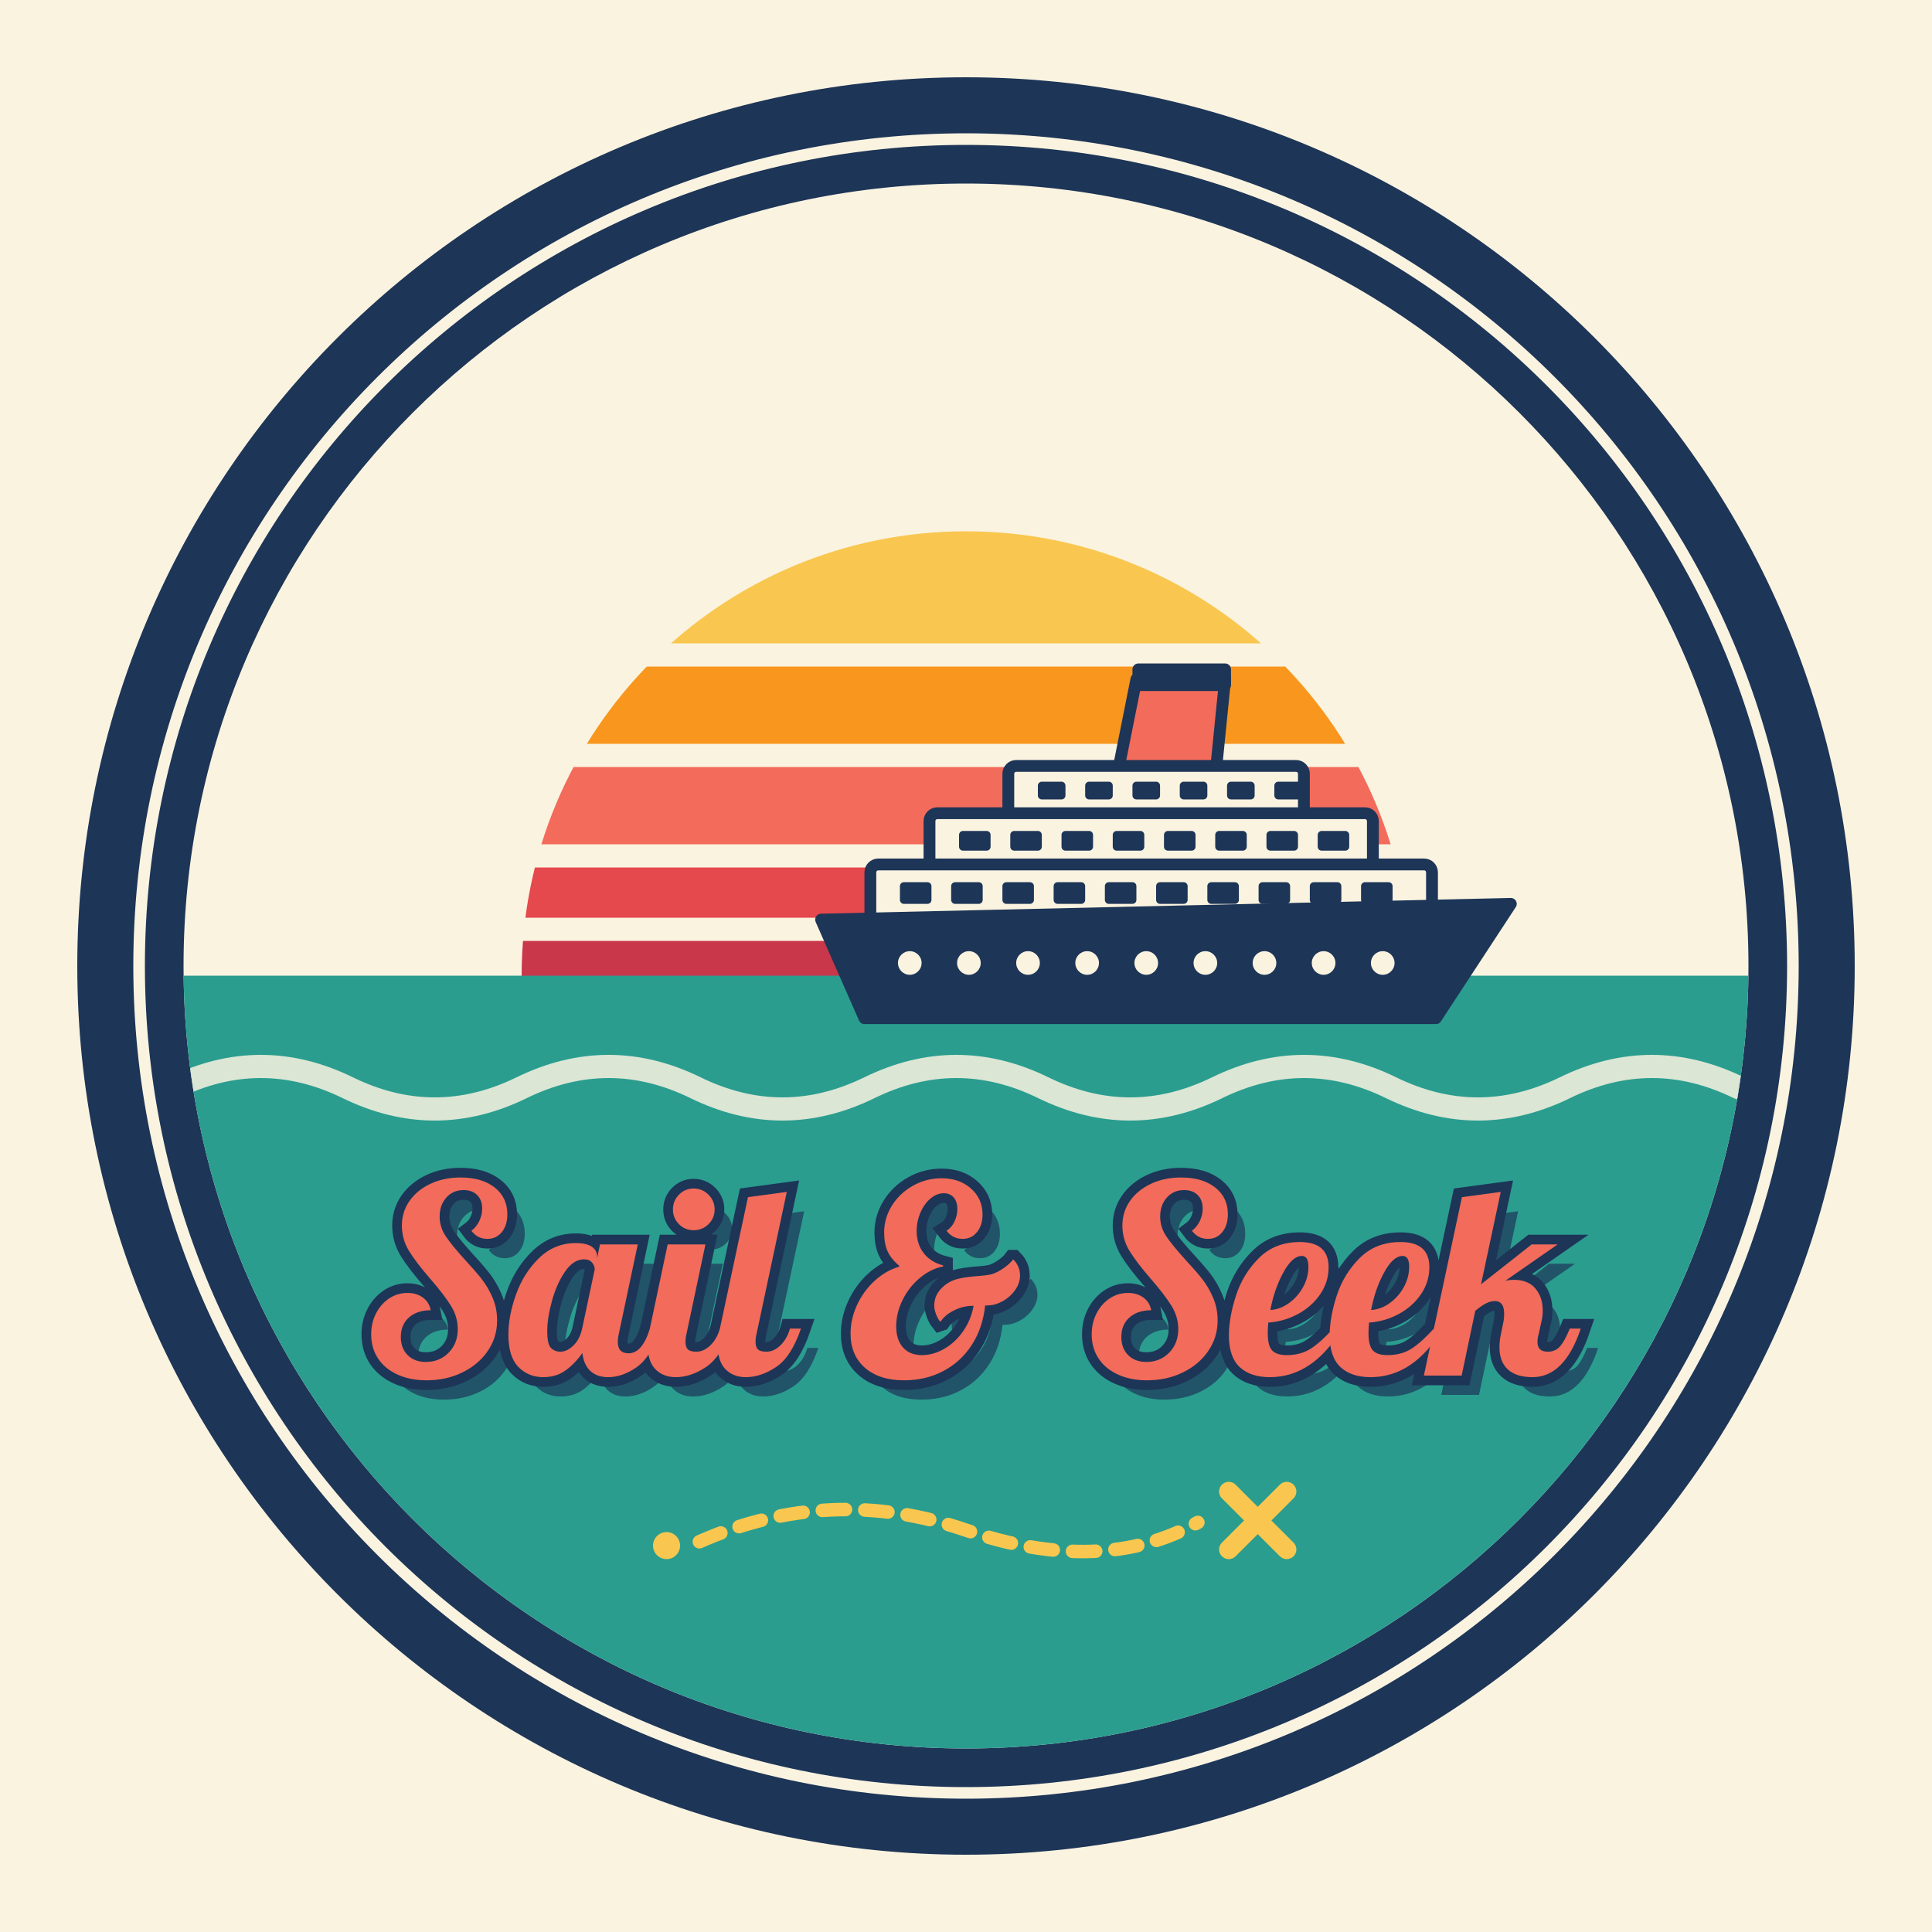
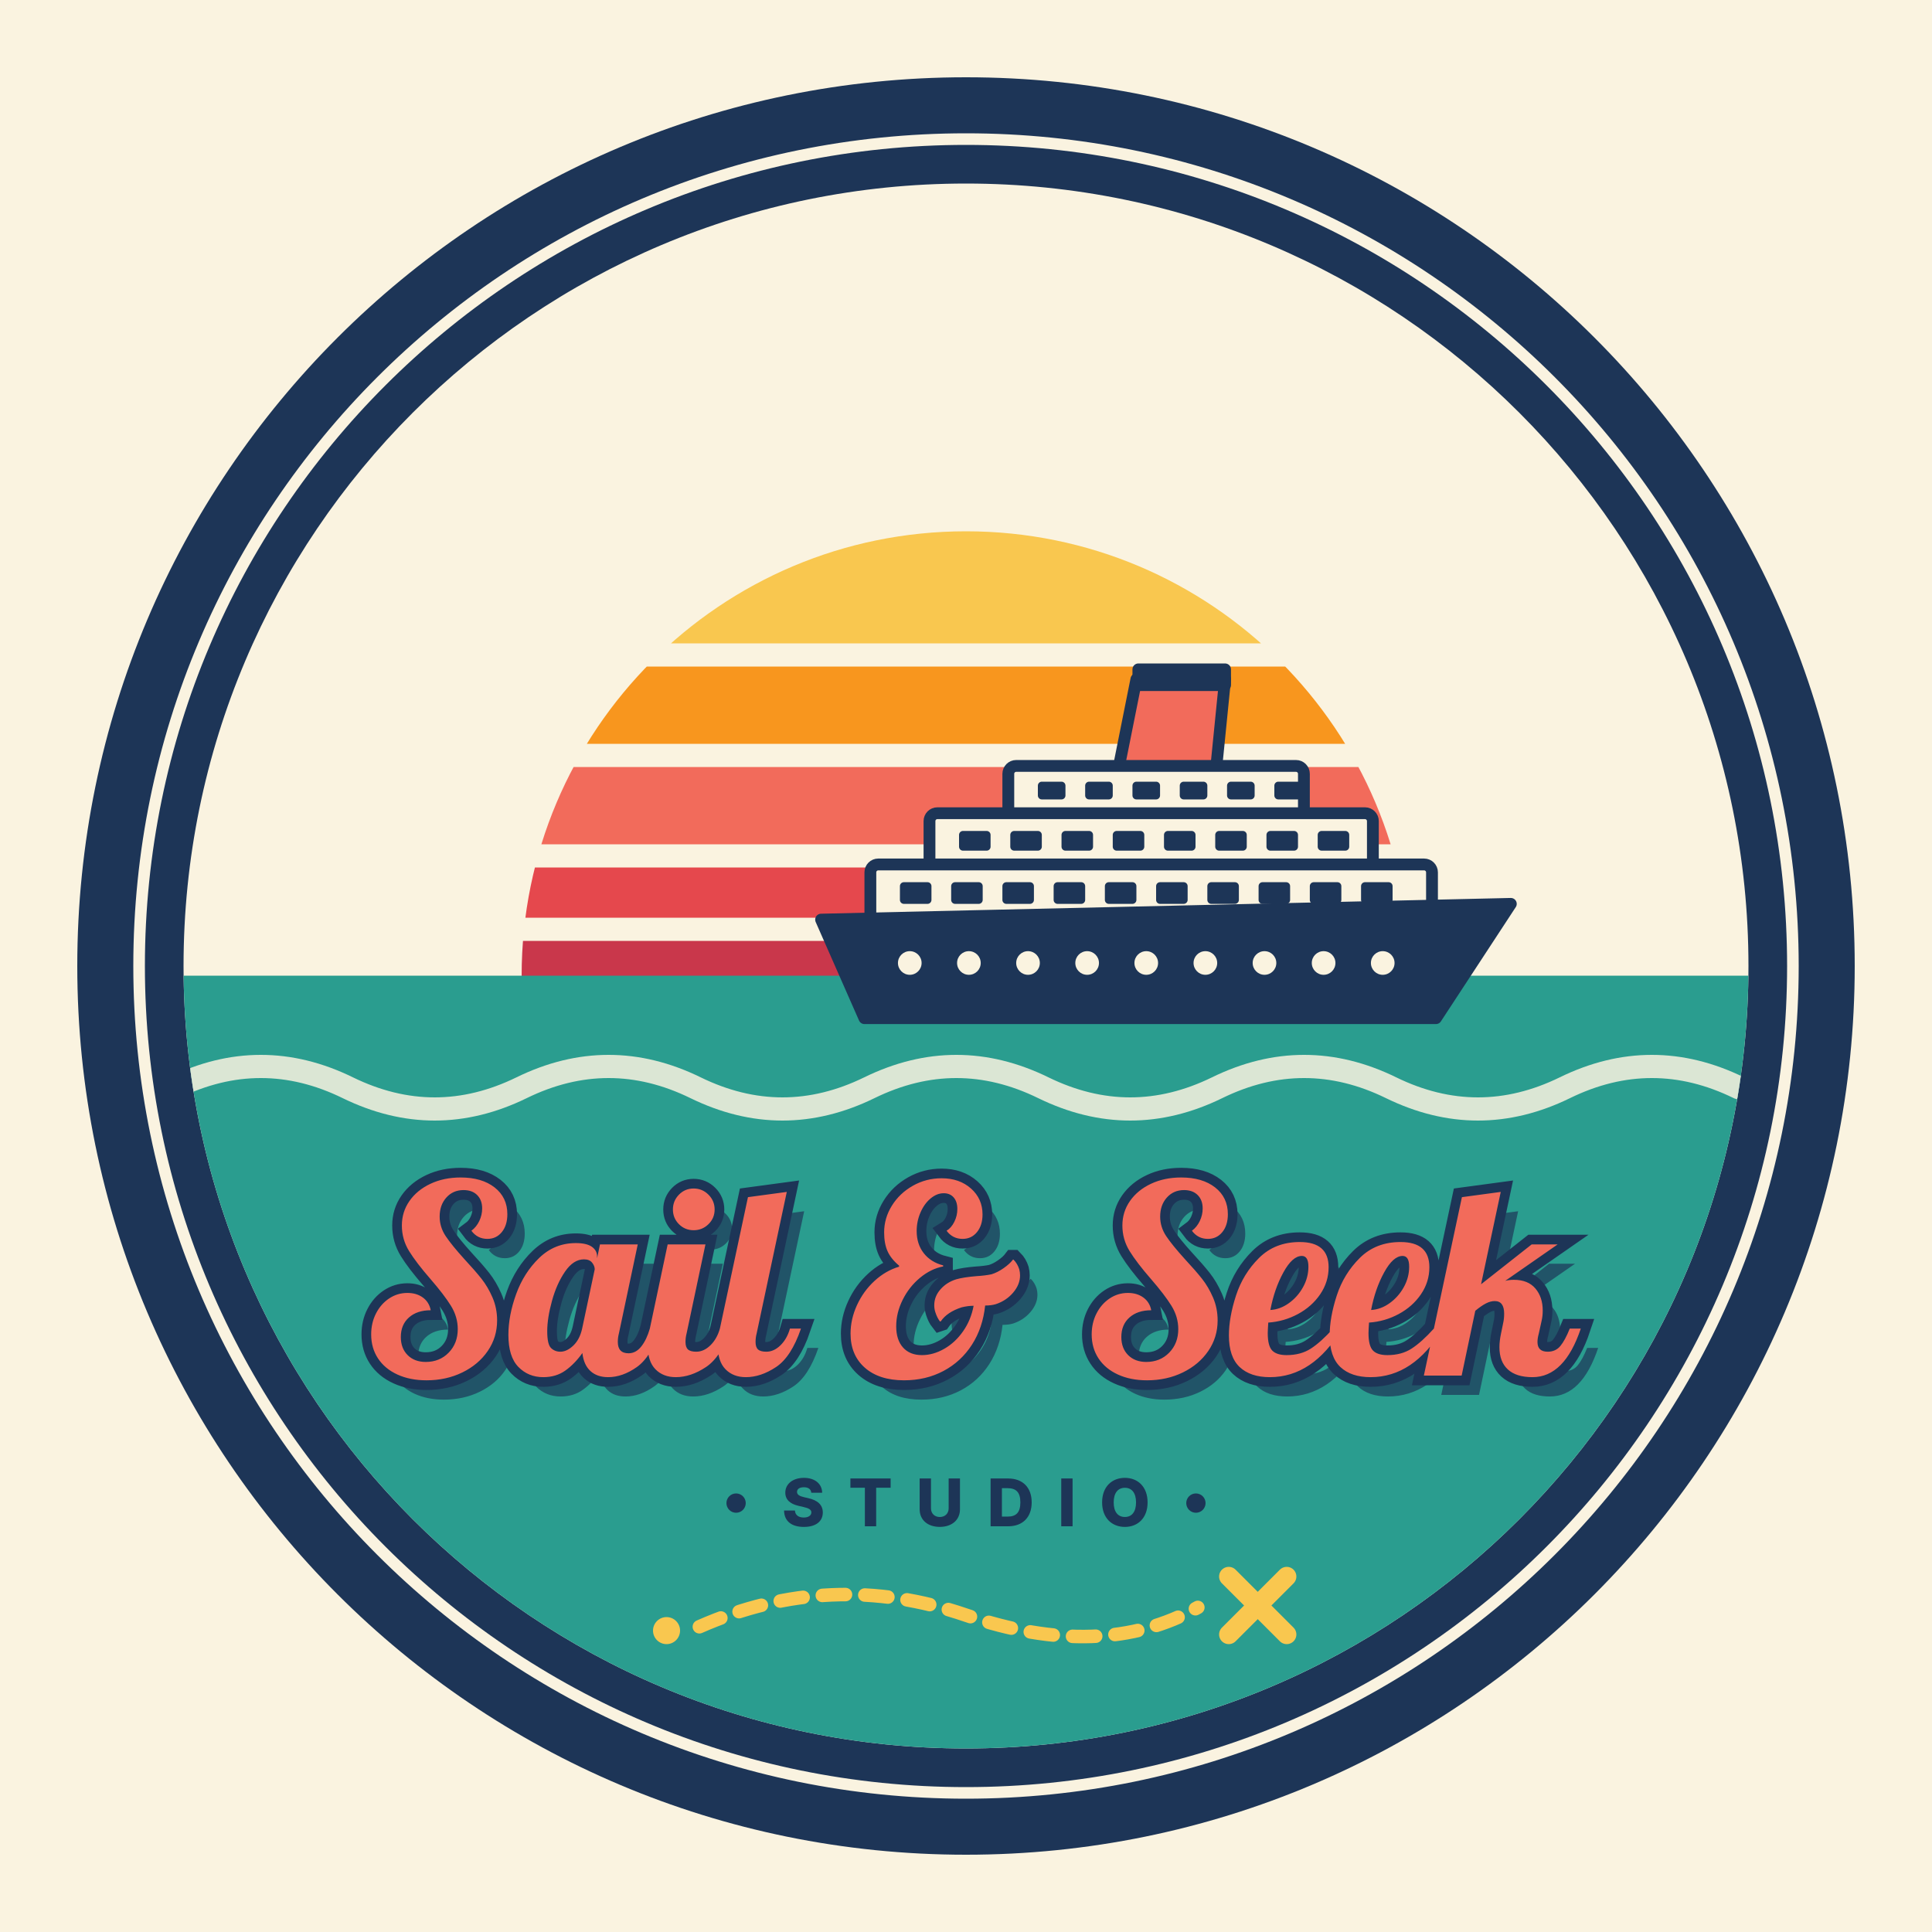
<svg xmlns="http://www.w3.org/2000/svg" viewBox="0 0 1000 1000" width="1000" height="1000">
  <defs>
    <clipPath id="c">
      <circle cx="500" cy="500" r="405" />
    </clipPath>
    <clipPath id="sun">
      <circle cx="500" cy="505" r="230" />
    </clipPath>
  </defs>
  <rect width="1000" height="1000" fill="#FAF3E0" />
  <circle cx="500" cy="500" r="460" fill="#1D3557" />
  <circle cx="500" cy="500" r="428" fill="none" stroke="#FAF3E0" stroke-width="6" />
  <g clip-path="url(#c)">
    <rect width="1000" height="1000" fill="#FAF3E0" />
    <g clip-path="url(#sun)">
      <rect x="250" y="265" width="500" height="68" fill="#F9C74F" />
      <rect x="250" y="345" width="500" height="40" fill="#F8961E" />
      <rect x="250" y="397" width="500" height="40" fill="#F26B5B" />
      <rect x="250" y="449" width="500" height="26" fill="#E5484D" />
      <rect x="250" y="487" width="500" height="19" fill="#C9374B" />
    </g>
    <rect x="0" y="505" width="1000" height="500" fill="#2A9D8F" />
    <g transform="translate(425 425) scale(1.02)">
      <path d="M150 -22 L160 -72 L205 -72 L200 -22 Z" fill="#F26B5B" stroke="#1D3557" stroke-width="6" stroke-linejoin="round" />
      <rect x="158" y="-80" width="50" height="14" rx="3" fill="#1D3557" />
      <rect x="95" y="-28" width="150" height="26" rx="4" fill="#FAF3E0" stroke="#1D3557" stroke-width="6" />
      <rect x="55" y="-4" width="225" height="28" rx="4" fill="#FAF3E0" stroke="#1D3557" stroke-width="6" />
      <rect x="25" y="22" width="285" height="30" rx="4" fill="#FAF3E0" stroke="#1D3557" stroke-width="6" />
      <g fill="#1D3557">
        <rect x="110" y="-20" width="14" height="9" rx="2" />
        <rect x="134" y="-20" width="14" height="9" rx="2" />
        <rect x="158" y="-20" width="14" height="9" rx="2" />
        <rect x="182" y="-20" width="14" height="9" rx="2" />
        <rect x="206" y="-20" width="14" height="9" rx="2" />
        <rect x="230" y="-20" width="14" height="9" rx="2" />
        <rect x="70" y="5" width="16" height="10" rx="2" />
        <rect x="96" y="5" width="16" height="10" rx="2" />
        <rect x="122" y="5" width="16" height="10" rx="2" />
        <rect x="148" y="5" width="16" height="10" rx="2" />
        <rect x="174" y="5" width="16" height="10" rx="2" />
        <rect x="200" y="5" width="16" height="10" rx="2" />
        <rect x="226" y="5" width="16" height="10" rx="2" />
        <rect x="252" y="5" width="16" height="10" rx="2" />
        <rect x="40" y="31" width="16" height="11" rx="2" />
        <rect x="66" y="31" width="16" height="11" rx="2" />
        <rect x="92" y="31" width="16" height="11" rx="2" />
        <rect x="118" y="31" width="16" height="11" rx="2" />
        <rect x="144" y="31" width="16" height="11" rx="2" />
        <rect x="170" y="31" width="16" height="11" rx="2" />
        <rect x="196" y="31" width="16" height="11" rx="2" />
        <rect x="222" y="31" width="16" height="11" rx="2" />
        <rect x="248" y="31" width="16" height="11" rx="2" />
        <rect x="274" y="31" width="16" height="11" rx="2" />
      </g>
      <path d="M0 50 L350 42 L312 100 L22 100 Z" fill="#1D3557" stroke="#1D3557" stroke-width="6" stroke-linejoin="round" />
      <g fill="#FAF3E0">
        <circle cx="45" cy="72" r="6" />
        <circle cx="75" cy="72" r="6" />
        <circle cx="105" cy="72" r="6" />
        <circle cx="135" cy="72" r="6" />
        <circle cx="165" cy="72" r="6" />
        <circle cx="195" cy="72" r="6" />
        <circle cx="225" cy="72" r="6" />
        <circle cx="255" cy="72" r="6" />
        <circle cx="285" cy="72" r="6" />
      </g>
    </g>
    <path d="M90 563 q45 -22 90 0 t90 0 t90 0 t90 0 t90 0 t90 0 t90 0 t90 0 t90 0" fill="none" stroke="#FAF3E0" stroke-width="12" stroke-linecap="round" opacity=".85" />
    <path d="M192.118 690.678Q192.118 684.702 194.63 679.813Q197.143 674.924 201.421 672.072Q205.699 669.22 210.859 669.22Q215.613 669.22 218.872 671.596Q222.132 673.973 222.947 678.183Q215.884 678.183 211.674 681.918Q207.464 685.653 207.464 692.036Q207.464 697.876 210.995 701.407Q214.526 704.938 220.366 704.938Q227.564 704.938 232.25 700.117Q236.935 695.295 236.935 687.962Q236.935 681.578 233.404 675.874Q229.873 670.17 222.811 662.022Q215.477 653.601 211.742 647.558Q208.007 641.514 208.007 634.316Q208.007 627.254 211.946 621.618Q215.884 615.982 222.811 612.723Q229.737 609.463 238.429 609.463Q249.43 609.463 256.016 614.624Q262.603 619.785 262.603 628.477Q262.603 634.181 259.751 637.712Q256.899 641.243 252.282 641.243Q247.121 641.243 243.997 637.033Q246.578 635.131 248.071 632.008Q249.565 628.884 249.565 625.489Q249.565 621.143 246.985 618.562Q244.405 615.982 239.923 615.982Q234.49 615.982 231.027 619.853Q227.564 623.723 227.564 629.699Q227.564 635.131 230.688 639.817Q233.811 644.502 240.466 651.836Q245.899 657.676 249.226 661.886Q252.553 666.096 254.93 671.596Q257.307 677.097 257.307 683.48Q257.307 692.172 252.485 699.234Q247.664 706.296 239.312 710.37Q230.959 714.445 220.774 714.445Q212.218 714.445 205.699 711.457Q199.18 708.469 195.649 703.104Q192.118 697.74 192.118 690.678ZM263.146 690.949Q263.146 680.899 267.153 669.831Q271.159 658.762 279.104 651.089Q287.049 643.416 298.05 643.416Q303.618 643.416 306.334 645.317Q309.05 647.218 309.05 650.342V651.293L310.544 644.095H330.101L320.323 690.27Q319.779 692.307 319.779 694.616Q319.779 700.456 325.348 700.456Q329.15 700.456 331.934 696.925Q334.719 693.394 336.348 687.69H342.052Q337.027 702.357 329.626 707.586Q322.224 712.815 314.754 712.815Q309.05 712.815 305.587 709.623Q302.124 706.432 301.445 700.32Q297.507 705.889 292.685 709.352Q287.864 712.815 281.209 712.815Q273.468 712.815 268.307 707.518Q263.146 702.222 263.146 690.949ZM301.309 687.69 307.828 656.997Q307.828 655.231 306.47 653.534Q305.112 651.836 302.26 651.836Q296.827 651.836 292.482 658.151Q288.136 664.466 285.691 673.362Q283.246 682.257 283.246 689.048Q283.246 695.839 285.216 697.74Q287.185 699.641 290.037 699.641Q293.432 699.641 296.76 696.45Q300.087 693.258 301.309 687.69ZM348.3 626.032Q348.3 621.55 351.423 618.359Q354.547 615.167 359.029 615.167Q363.51 615.167 366.702 618.359Q369.894 621.55 369.894 626.032Q369.894 630.514 366.702 633.637Q363.51 636.761 359.029 636.761Q354.547 636.761 351.423 633.637Q348.3 630.514 348.3 626.032ZM335.262 696.518Q335.262 693.122 336.348 687.69L345.583 644.095H365.14L355.362 690.27Q354.819 692.307 354.819 694.616Q354.819 697.332 356.109 698.487Q357.399 699.641 360.387 699.641Q364.325 699.641 367.721 696.314Q371.116 692.987 372.61 687.69H378.314Q373.289 702.357 365.412 707.586Q357.535 712.815 349.794 712.815Q343.275 712.815 339.268 708.741Q335.262 704.666 335.262 696.518ZM371.523 696.518Q371.523 693.122 372.61 687.69L387.141 619.649L407.241 616.933L391.623 690.27Q391.08 692.307 391.08 694.616Q391.08 697.332 392.37 698.487Q393.66 699.641 396.648 699.641Q400.587 699.641 403.982 696.314Q407.377 692.987 408.871 687.69H414.575Q409.55 702.357 401.673 707.586Q393.796 712.815 386.055 712.815Q379.536 712.815 375.53 708.741Q371.523 704.666 371.523 696.518ZM527.977 660.12Q527.977 664.874 524.378 669.084Q520.779 673.294 515.347 675.06Q513.038 675.739 509.914 675.739Q508.692 687.282 503.056 696.042Q497.42 704.802 488.32 709.623Q479.221 714.445 467.949 714.445Q455.047 714.445 447.645 707.926Q440.243 701.407 440.243 690.27Q440.243 682.801 443.571 675.535Q446.898 668.269 452.67 662.972Q458.442 657.676 465.368 655.639V655.095Q461.158 651.564 459.393 647.626Q457.627 643.687 457.627 637.847Q457.627 630.514 461.634 624.063Q465.64 617.612 472.498 613.741Q479.357 609.87 487.37 609.87Q496.605 609.87 502.58 615.167Q508.556 620.464 508.556 628.612Q508.556 634.181 505.704 637.712Q502.852 641.243 498.234 641.243Q493.074 641.243 489.95 637.033Q492.395 635.539 493.956 632.415Q495.518 629.291 495.518 625.76Q495.518 621.958 493.617 619.785Q491.716 617.612 488.456 617.612Q484.925 617.612 481.666 620.328Q478.406 623.044 476.437 627.594Q474.468 632.143 474.468 637.168Q474.468 643.959 478.135 648.644Q481.801 653.33 488.184 654.96V655.503Q481.801 656.725 476.165 661.411Q470.529 666.096 467.202 672.819Q463.874 679.541 463.874 686.468Q463.874 693.53 467.405 697.468Q470.937 701.407 477.184 701.407Q483.024 701.407 488.728 698.147Q494.432 694.888 498.506 689.048Q502.58 683.208 503.939 675.874Q500.951 675.874 497.691 676.689Q490.222 679.134 486.962 683.887L486.555 684.023Q485.061 682.122 484.11 679.134Q483.567 677.504 483.567 675.603Q483.567 670.985 486.826 667.318Q490.086 663.651 494.975 662.158Q498.778 661.071 505.432 660.528Q509.914 660.256 513.174 659.577Q516.297 658.626 519.489 656.386Q522.68 654.145 524.31 651.972H524.582Q526.619 654.009 527.57 656.997Q527.977 658.626 527.977 660.12ZM565.053 690.678Q565.053 684.702 567.566 679.813Q570.078 674.924 574.356 672.072Q578.634 669.22 583.795 669.22Q588.548 669.22 591.808 671.596Q595.067 673.973 595.882 678.183Q588.82 678.183 584.61 681.918Q580.4 685.653 580.4 692.036Q580.4 697.876 583.931 701.407Q587.462 704.938 593.302 704.938Q600.5 704.938 605.185 700.117Q609.871 695.295 609.871 687.962Q609.871 681.578 606.34 675.874Q602.809 670.17 595.746 662.022Q588.413 653.601 584.678 647.558Q580.943 641.514 580.943 634.316Q580.943 627.254 584.882 621.618Q588.82 615.982 595.746 612.723Q602.673 609.463 611.365 609.463Q622.365 609.463 628.952 614.624Q635.539 619.785 635.539 628.477Q635.539 634.181 632.687 637.712Q629.835 641.243 625.217 641.243Q620.056 641.243 616.933 637.033Q619.513 635.131 621.007 632.008Q622.501 628.884 622.501 625.489Q622.501 621.143 619.921 618.562Q617.34 615.982 612.859 615.982Q607.426 615.982 603.963 619.853Q600.5 623.723 600.5 629.699Q600.5 635.131 603.623 639.817Q606.747 644.502 613.402 651.836Q618.834 657.676 622.162 661.886Q625.489 666.096 627.866 671.596Q630.242 677.097 630.242 683.48Q630.242 692.172 625.421 699.234Q620.6 706.296 612.247 710.37Q603.895 714.445 593.709 714.445Q585.153 714.445 578.634 711.457Q572.115 708.469 568.584 703.104Q565.053 697.74 565.053 690.678ZM636.082 691.221Q636.082 681.85 639.749 670.578Q643.416 659.306 651.7 651.089Q659.985 642.872 672.751 642.872Q687.69 642.872 687.69 655.91Q687.69 663.516 683.344 669.899Q678.998 676.282 671.8 680.152Q664.602 684.023 656.454 684.566Q656.182 688.641 656.182 689.999Q656.182 696.653 658.491 699.03Q660.8 701.407 665.96 701.407Q673.294 701.407 678.523 698.012Q683.752 694.616 689.999 687.69H694.616Q679.542 712.815 657.269 712.815Q647.219 712.815 641.65 707.586Q636.082 702.357 636.082 691.221ZM677.233 655.639Q677.233 650.07 673.837 650.07Q668.948 650.07 664.263 658.626Q659.577 667.183 657.54 678.047Q662.565 677.776 667.115 674.516Q671.664 671.257 674.449 666.232Q677.233 661.207 677.233 655.639ZM688.233 691.221Q688.233 681.85 691.9 670.578Q695.567 659.306 703.852 651.089Q712.136 642.872 724.902 642.872Q739.841 642.872 739.841 655.91Q739.841 663.516 735.495 669.899Q731.15 676.282 723.952 680.152Q716.754 684.023 708.605 684.566Q708.333 688.641 708.333 689.999Q708.333 696.653 710.642 699.03Q712.951 701.407 718.112 701.407Q725.445 701.407 730.674 698.012Q735.903 694.616 742.15 687.69H746.768Q731.693 712.815 709.42 712.815Q699.37 712.815 693.802 707.586Q688.233 702.357 688.233 691.221ZM729.384 655.639Q729.384 650.07 725.989 650.07Q721.1 650.07 716.414 658.626Q711.729 667.183 709.691 678.047Q714.716 677.776 719.266 674.516Q723.816 671.257 726.6 666.232Q729.384 661.207 729.384 655.639ZM776.103 697.332Q776.103 694.073 776.918 690.27L778.004 684.974Q778.547 682.665 778.547 679.949Q778.547 673.43 773.658 673.43Q771.485 673.43 769.109 674.652Q766.732 675.874 763.608 678.455L756.546 712.0H736.989L756.682 619.649L776.782 616.933L766.596 664.738L792.807 644.095H806.253L779.091 662.972Q781.128 662.429 783.572 662.429Q790.906 662.429 794.709 666.911Q798.512 671.393 798.512 678.319Q798.512 681.171 797.968 683.48L796.474 690.27Q795.795 692.715 795.795 694.616Q795.795 699.641 801.092 699.641Q805.166 699.641 807.611 696.721Q810.055 693.801 812.5 687.69H818.204Q809.784 712.815 793.215 712.815Q784.795 712.815 780.449 708.808Q776.103 704.802 776.103 697.332Z" fill="#1D3557" transform="translate(9 10)" opacity=".7" />
    <path d="M192.118 690.678Q192.118 684.702 194.63 679.813Q197.143 674.924 201.421 672.072Q205.699 669.22 210.859 669.22Q215.613 669.22 218.872 671.596Q222.132 673.973 222.947 678.183Q215.884 678.183 211.674 681.918Q207.464 685.653 207.464 692.036Q207.464 697.876 210.995 701.407Q214.526 704.938 220.366 704.938Q227.564 704.938 232.25 700.117Q236.935 695.295 236.935 687.962Q236.935 681.578 233.404 675.874Q229.873 670.17 222.811 662.022Q215.477 653.601 211.742 647.558Q208.007 641.514 208.007 634.316Q208.007 627.254 211.946 621.618Q215.884 615.982 222.811 612.723Q229.737 609.463 238.429 609.463Q249.43 609.463 256.016 614.624Q262.603 619.785 262.603 628.477Q262.603 634.181 259.751 637.712Q256.899 641.243 252.282 641.243Q247.121 641.243 243.997 637.033Q246.578 635.131 248.071 632.008Q249.565 628.884 249.565 625.489Q249.565 621.143 246.985 618.562Q244.405 615.982 239.923 615.982Q234.49 615.982 231.027 619.853Q227.564 623.723 227.564 629.699Q227.564 635.131 230.688 639.817Q233.811 644.502 240.466 651.836Q245.899 657.676 249.226 661.886Q252.553 666.096 254.93 671.596Q257.307 677.097 257.307 683.48Q257.307 692.172 252.485 699.234Q247.664 706.296 239.312 710.37Q230.959 714.445 220.774 714.445Q212.218 714.445 205.699 711.457Q199.18 708.469 195.649 703.104Q192.118 697.74 192.118 690.678ZM263.146 690.949Q263.146 680.899 267.153 669.831Q271.159 658.762 279.104 651.089Q287.049 643.416 298.05 643.416Q303.618 643.416 306.334 645.317Q309.05 647.218 309.05 650.342V651.293L310.544 644.095H330.101L320.323 690.27Q319.779 692.307 319.779 694.616Q319.779 700.456 325.348 700.456Q329.15 700.456 331.934 696.925Q334.719 693.394 336.348 687.69H342.052Q337.027 702.357 329.626 707.586Q322.224 712.815 314.754 712.815Q309.05 712.815 305.587 709.623Q302.124 706.432 301.445 700.32Q297.507 705.889 292.685 709.352Q287.864 712.815 281.209 712.815Q273.468 712.815 268.307 707.518Q263.146 702.222 263.146 690.949ZM301.309 687.69 307.828 656.997Q307.828 655.231 306.47 653.534Q305.112 651.836 302.26 651.836Q296.827 651.836 292.482 658.151Q288.136 664.466 285.691 673.362Q283.246 682.257 283.246 689.048Q283.246 695.839 285.216 697.74Q287.185 699.641 290.037 699.641Q293.432 699.641 296.76 696.45Q300.087 693.258 301.309 687.69ZM348.3 626.032Q348.3 621.55 351.423 618.359Q354.547 615.167 359.029 615.167Q363.51 615.167 366.702 618.359Q369.894 621.55 369.894 626.032Q369.894 630.514 366.702 633.637Q363.51 636.761 359.029 636.761Q354.547 636.761 351.423 633.637Q348.3 630.514 348.3 626.032ZM335.262 696.518Q335.262 693.122 336.348 687.69L345.583 644.095H365.14L355.362 690.27Q354.819 692.307 354.819 694.616Q354.819 697.332 356.109 698.487Q357.399 699.641 360.387 699.641Q364.325 699.641 367.721 696.314Q371.116 692.987 372.61 687.69H378.314Q373.289 702.357 365.412 707.586Q357.535 712.815 349.794 712.815Q343.275 712.815 339.268 708.741Q335.262 704.666 335.262 696.518ZM371.523 696.518Q371.523 693.122 372.61 687.69L387.141 619.649L407.241 616.933L391.623 690.27Q391.08 692.307 391.08 694.616Q391.08 697.332 392.37 698.487Q393.66 699.641 396.648 699.641Q400.587 699.641 403.982 696.314Q407.377 692.987 408.871 687.69H414.575Q409.55 702.357 401.673 707.586Q393.796 712.815 386.055 712.815Q379.536 712.815 375.53 708.741Q371.523 704.666 371.523 696.518ZM527.977 660.12Q527.977 664.874 524.378 669.084Q520.779 673.294 515.347 675.06Q513.038 675.739 509.914 675.739Q508.692 687.282 503.056 696.042Q497.42 704.802 488.32 709.623Q479.221 714.445 467.949 714.445Q455.047 714.445 447.645 707.926Q440.243 701.407 440.243 690.27Q440.243 682.801 443.571 675.535Q446.898 668.269 452.67 662.972Q458.442 657.676 465.368 655.639V655.095Q461.158 651.564 459.393 647.626Q457.627 643.687 457.627 637.847Q457.627 630.514 461.634 624.063Q465.64 617.612 472.498 613.741Q479.357 609.87 487.37 609.87Q496.605 609.87 502.58 615.167Q508.556 620.464 508.556 628.612Q508.556 634.181 505.704 637.712Q502.852 641.243 498.234 641.243Q493.074 641.243 489.95 637.033Q492.395 635.539 493.956 632.415Q495.518 629.291 495.518 625.76Q495.518 621.958 493.617 619.785Q491.716 617.612 488.456 617.612Q484.925 617.612 481.666 620.328Q478.406 623.044 476.437 627.594Q474.468 632.143 474.468 637.168Q474.468 643.959 478.135 648.644Q481.801 653.33 488.184 654.96V655.503Q481.801 656.725 476.165 661.411Q470.529 666.096 467.202 672.819Q463.874 679.541 463.874 686.468Q463.874 693.53 467.405 697.468Q470.937 701.407 477.184 701.407Q483.024 701.407 488.728 698.147Q494.432 694.888 498.506 689.048Q502.58 683.208 503.939 675.874Q500.951 675.874 497.691 676.689Q490.222 679.134 486.962 683.887L486.555 684.023Q485.061 682.122 484.11 679.134Q483.567 677.504 483.567 675.603Q483.567 670.985 486.826 667.318Q490.086 663.651 494.975 662.158Q498.778 661.071 505.432 660.528Q509.914 660.256 513.174 659.577Q516.297 658.626 519.489 656.386Q522.68 654.145 524.31 651.972H524.582Q526.619 654.009 527.57 656.997Q527.977 658.626 527.977 660.12ZM565.053 690.678Q565.053 684.702 567.566 679.813Q570.078 674.924 574.356 672.072Q578.634 669.22 583.795 669.22Q588.548 669.22 591.808 671.596Q595.067 673.973 595.882 678.183Q588.82 678.183 584.61 681.918Q580.4 685.653 580.4 692.036Q580.4 697.876 583.931 701.407Q587.462 704.938 593.302 704.938Q600.5 704.938 605.185 700.117Q609.871 695.295 609.871 687.962Q609.871 681.578 606.34 675.874Q602.809 670.17 595.746 662.022Q588.413 653.601 584.678 647.558Q580.943 641.514 580.943 634.316Q580.943 627.254 584.882 621.618Q588.82 615.982 595.746 612.723Q602.673 609.463 611.365 609.463Q622.365 609.463 628.952 614.624Q635.539 619.785 635.539 628.477Q635.539 634.181 632.687 637.712Q629.835 641.243 625.217 641.243Q620.056 641.243 616.933 637.033Q619.513 635.131 621.007 632.008Q622.501 628.884 622.501 625.489Q622.501 621.143 619.921 618.562Q617.34 615.982 612.859 615.982Q607.426 615.982 603.963 619.853Q600.5 623.723 600.5 629.699Q600.5 635.131 603.623 639.817Q606.747 644.502 613.402 651.836Q618.834 657.676 622.162 661.886Q625.489 666.096 627.866 671.596Q630.242 677.097 630.242 683.48Q630.242 692.172 625.421 699.234Q620.6 706.296 612.247 710.37Q603.895 714.445 593.709 714.445Q585.153 714.445 578.634 711.457Q572.115 708.469 568.584 703.104Q565.053 697.74 565.053 690.678ZM636.082 691.221Q636.082 681.85 639.749 670.578Q643.416 659.306 651.7 651.089Q659.985 642.872 672.751 642.872Q687.69 642.872 687.69 655.91Q687.69 663.516 683.344 669.899Q678.998 676.282 671.8 680.152Q664.602 684.023 656.454 684.566Q656.182 688.641 656.182 689.999Q656.182 696.653 658.491 699.03Q660.8 701.407 665.96 701.407Q673.294 701.407 678.523 698.012Q683.752 694.616 689.999 687.69H694.616Q679.542 712.815 657.269 712.815Q647.219 712.815 641.65 707.586Q636.082 702.357 636.082 691.221ZM677.233 655.639Q677.233 650.07 673.837 650.07Q668.948 650.07 664.263 658.626Q659.577 667.183 657.54 678.047Q662.565 677.776 667.115 674.516Q671.664 671.257 674.449 666.232Q677.233 661.207 677.233 655.639ZM688.233 691.221Q688.233 681.85 691.9 670.578Q695.567 659.306 703.852 651.089Q712.136 642.872 724.902 642.872Q739.841 642.872 739.841 655.91Q739.841 663.516 735.495 669.899Q731.15 676.282 723.952 680.152Q716.754 684.023 708.605 684.566Q708.333 688.641 708.333 689.999Q708.333 696.653 710.642 699.03Q712.951 701.407 718.112 701.407Q725.445 701.407 730.674 698.012Q735.903 694.616 742.15 687.69H746.768Q731.693 712.815 709.42 712.815Q699.37 712.815 693.802 707.586Q688.233 702.357 688.233 691.221ZM729.384 655.639Q729.384 650.07 725.989 650.07Q721.1 650.07 716.414 658.626Q711.729 667.183 709.691 678.047Q714.716 677.776 719.266 674.516Q723.816 671.257 726.6 666.232Q729.384 661.207 729.384 655.639ZM776.103 697.332Q776.103 694.073 776.918 690.27L778.004 684.974Q778.547 682.665 778.547 679.949Q778.547 673.43 773.658 673.43Q771.485 673.43 769.109 674.652Q766.732 675.874 763.608 678.455L756.546 712.0H736.989L756.682 619.649L776.782 616.933L766.596 664.738L792.807 644.095H806.253L779.091 662.972Q781.128 662.429 783.572 662.429Q790.906 662.429 794.709 666.911Q798.512 671.393 798.512 678.319Q798.512 681.171 797.968 683.48L796.474 690.27Q795.795 692.715 795.795 694.616Q795.795 699.641 801.092 699.641Q805.166 699.641 807.611 696.721Q810.055 693.801 812.5 687.69H818.204Q809.784 712.815 793.215 712.815Q784.795 712.815 780.449 708.808Q776.103 704.802 776.103 697.332Z" fill="#F26B5B" stroke="#1D3557" stroke-width="10" paint-order="stroke" />
-     <circle cx="345" cy="800" r="7" fill="#F9C74F" />
-     <path d="M362 798 Q430 768 500 792 T620 788" fill="none" stroke="#F9C74F" stroke-width="7" stroke-dasharray="12 10" stroke-linecap="round" />
-     <g stroke="#F9C74F" stroke-width="10" stroke-linecap="round">
-       <line x1="636" y1="772" x2="666" y2="802" />
-       <line x1="666" y1="772" x2="636" y2="802" />
+     <g transform="translate(0 44)">
+       <circle cx="345" cy="800" r="7" fill="#F9C74F" />
+       <path d="M362 798 Q430 768 500 792 T620 788" fill="none" stroke="#F9C74F" stroke-width="7" stroke-dasharray="12 10" stroke-linecap="round" />
+       <g stroke="#F9C74F" stroke-width="10" stroke-linecap="round">
+         <line x1="636" y1="772" x2="666" y2="802" />
+         <line x1="666" y1="772" x2="636" y2="802" />
+       </g>
    </g>
+     <path d="M416.103 790.332C422.229 790.332 425.881 787.526 425.881 782.828C425.881 778.877 423.109 776.486 418.328 775.44L416.186 774.942C413.978 774.444 412.534 773.714 412.534 772.187C412.534 770.809 413.746 769.796 416.086 769.796C418.444 769.796 419.755 770.842 419.921 772.635H425.549C425.483 768.053 421.831 764.932 416.103 764.932C410.492 764.932 406.474 768.003 406.474 772.585C406.474 776.304 409.064 778.445 413.331 779.425L415.954 780.039C418.66 780.653 419.955 781.4 419.955 782.812C419.955 784.389 418.46 785.468 416.037 785.468C413.364 785.468 411.587 784.239 411.455 781.832H405.827C405.926 787.543 409.911 790.332 416.103 790.332ZM440.172 770.045H447.66V790.0H453.503V770.045H460.991V765.264H440.172ZM486.438 790.315C492.664 790.315 496.88 786.746 496.88 781.218V765.264H491.02V780.736C491.02 783.343 489.177 785.202 486.438 785.202C483.732 785.202 481.873 783.343 481.873 780.736V765.264H476.012V781.218C476.012 786.746 480.179 790.315 486.438 790.315ZM521.83 790.0C529.35 790.0 533.999 785.352 533.999 777.632C533.999 769.912 529.35 765.264 521.83 765.264H512.732V790.0ZM518.592 784.986V770.277H521.498C525.831 770.277 528.138 772.27 528.138 777.632C528.138 782.994 525.831 784.986 521.581 784.986ZM555.163 765.264H549.302V790.0H555.163ZM582.237 790.332C588.861 790.332 593.991 785.8 593.991 777.648C593.991 769.48 588.861 764.932 582.237 764.932C575.58 764.932 570.45 769.48 570.45 777.648C570.45 785.767 575.58 790.332 582.237 790.332ZM582.237 785.186C578.634 785.186 576.443 782.529 576.443 777.648C576.443 772.751 578.634 770.078 582.237 770.078C585.823 770.078 588.014 772.734 588.014 777.648C588.014 782.529 585.823 785.186 582.237 785.186Z" fill="#1D3557" />
+     <circle cx="381" cy="778" r="5" fill="#1D3557" />
+     <circle cx="619" cy="778" r="5" fill="#1D3557" />
  </g>
</svg>
